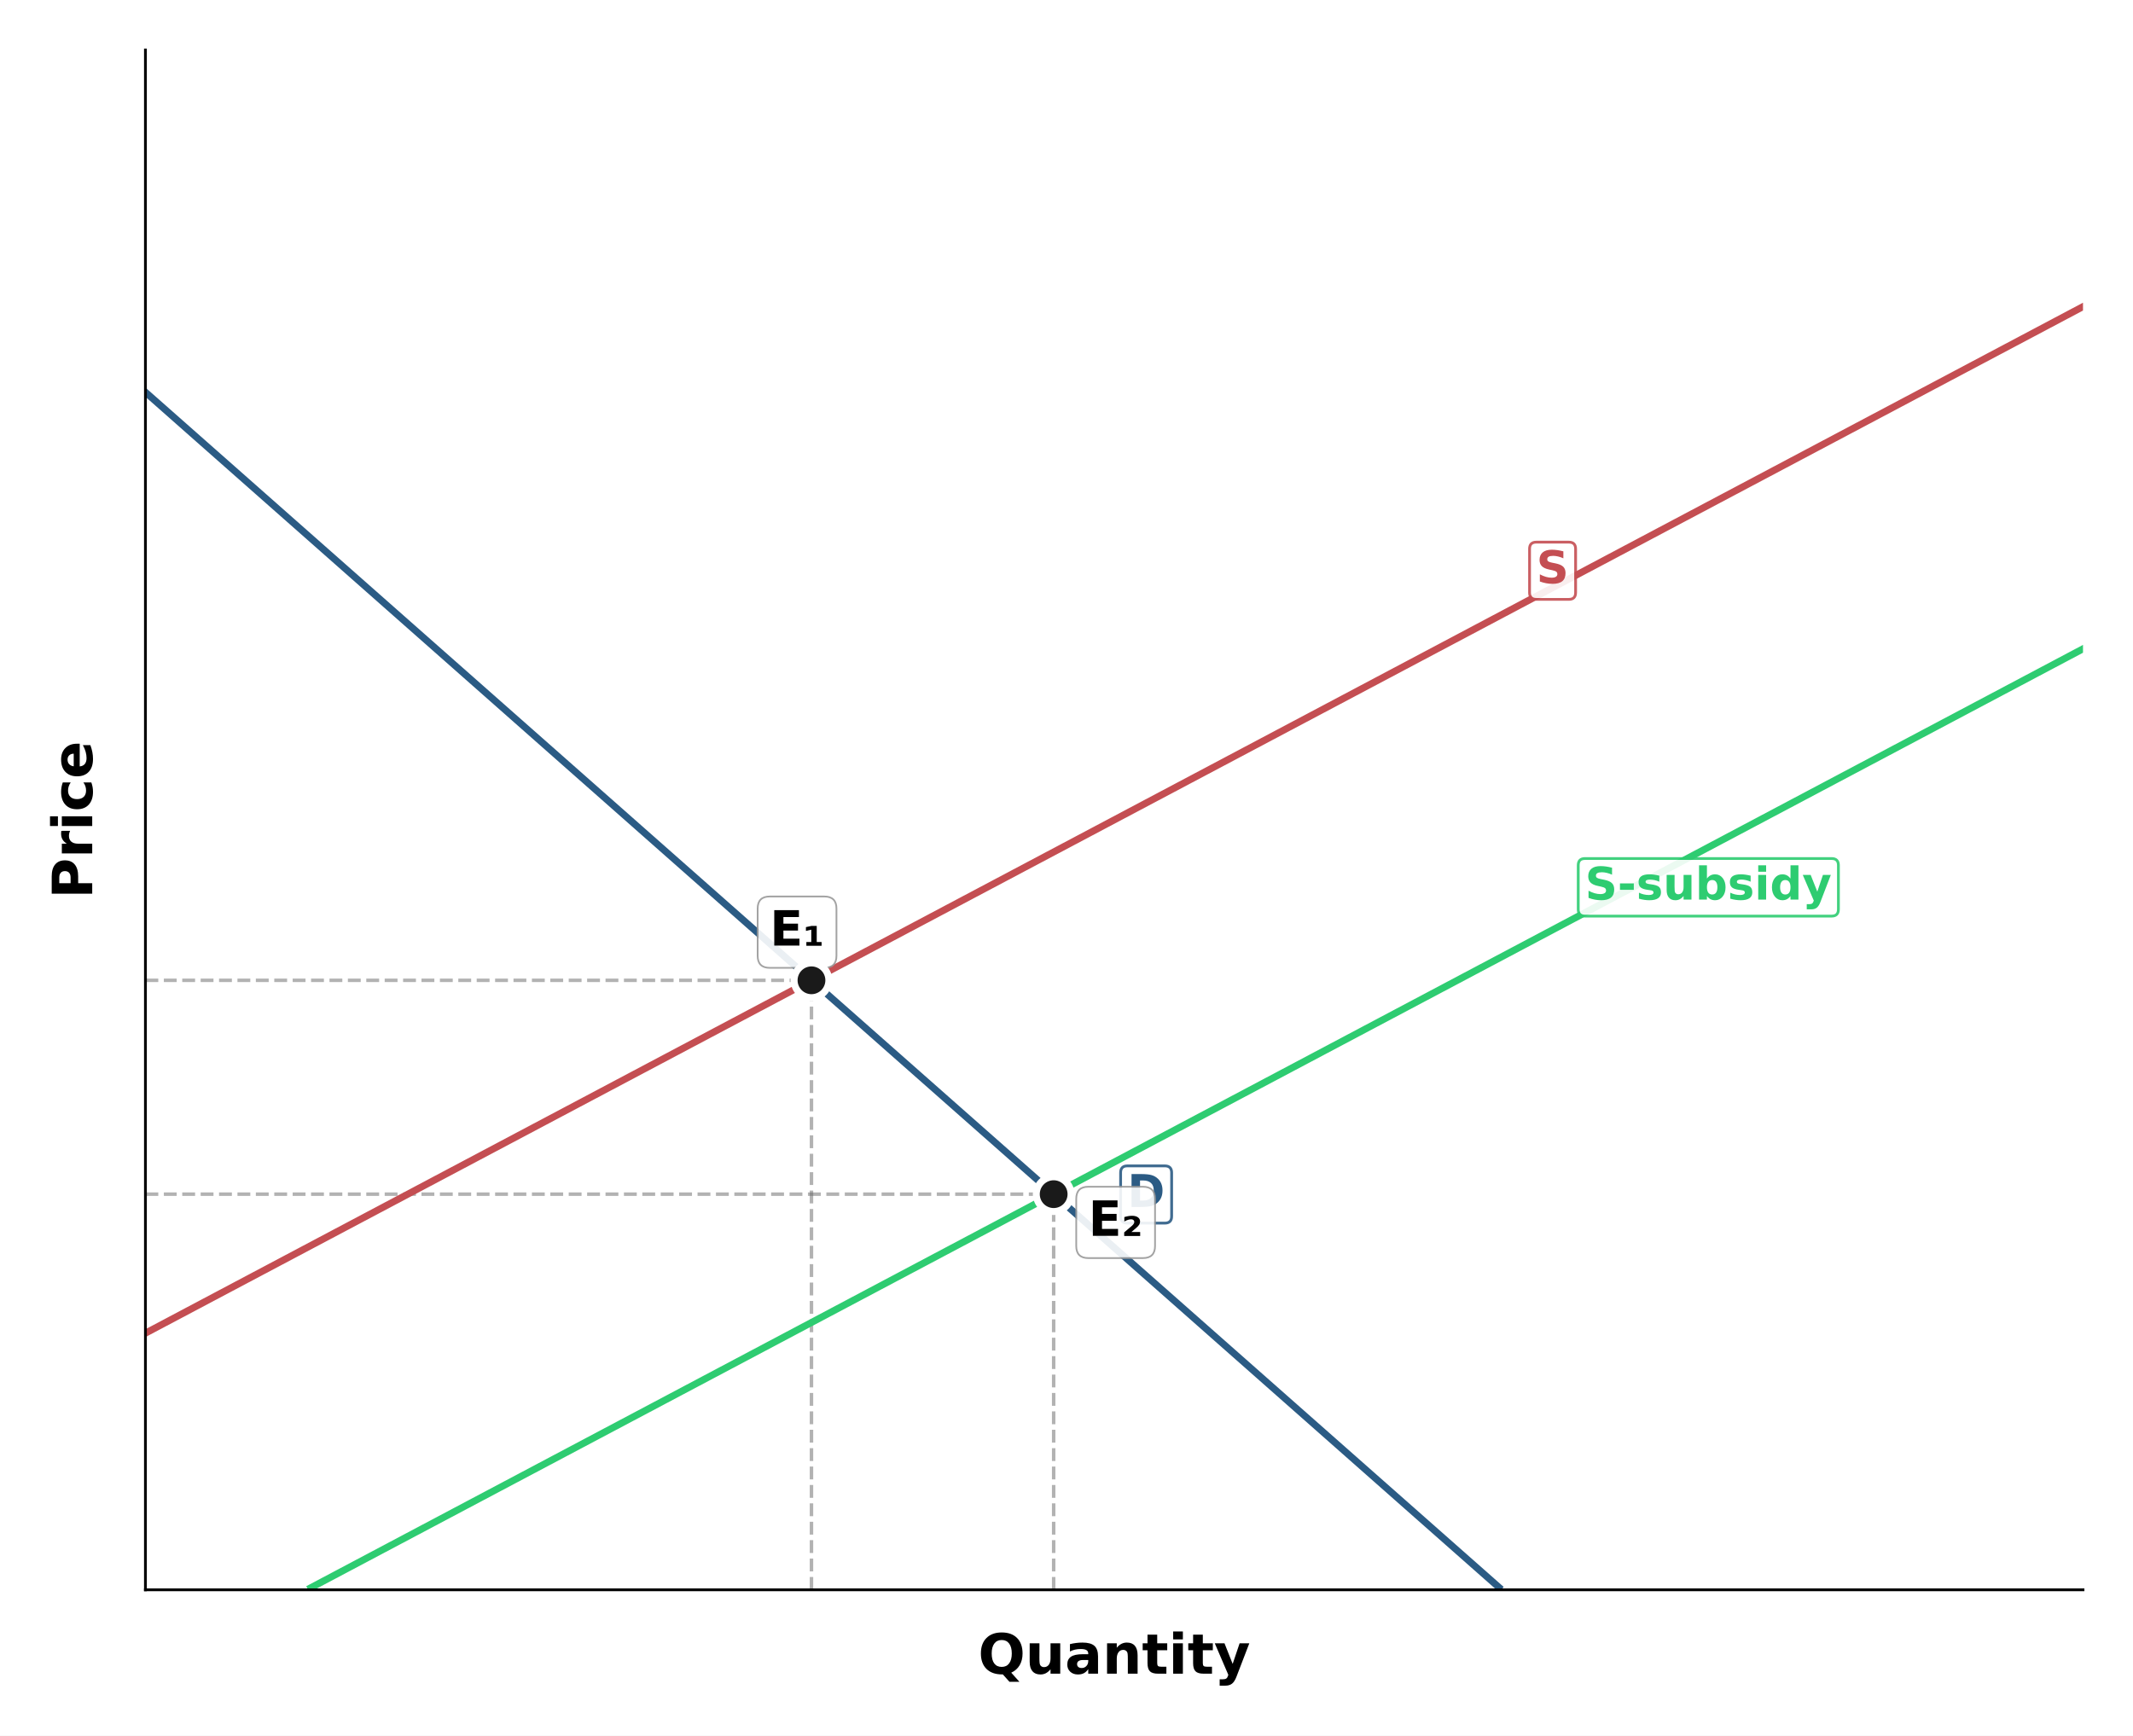
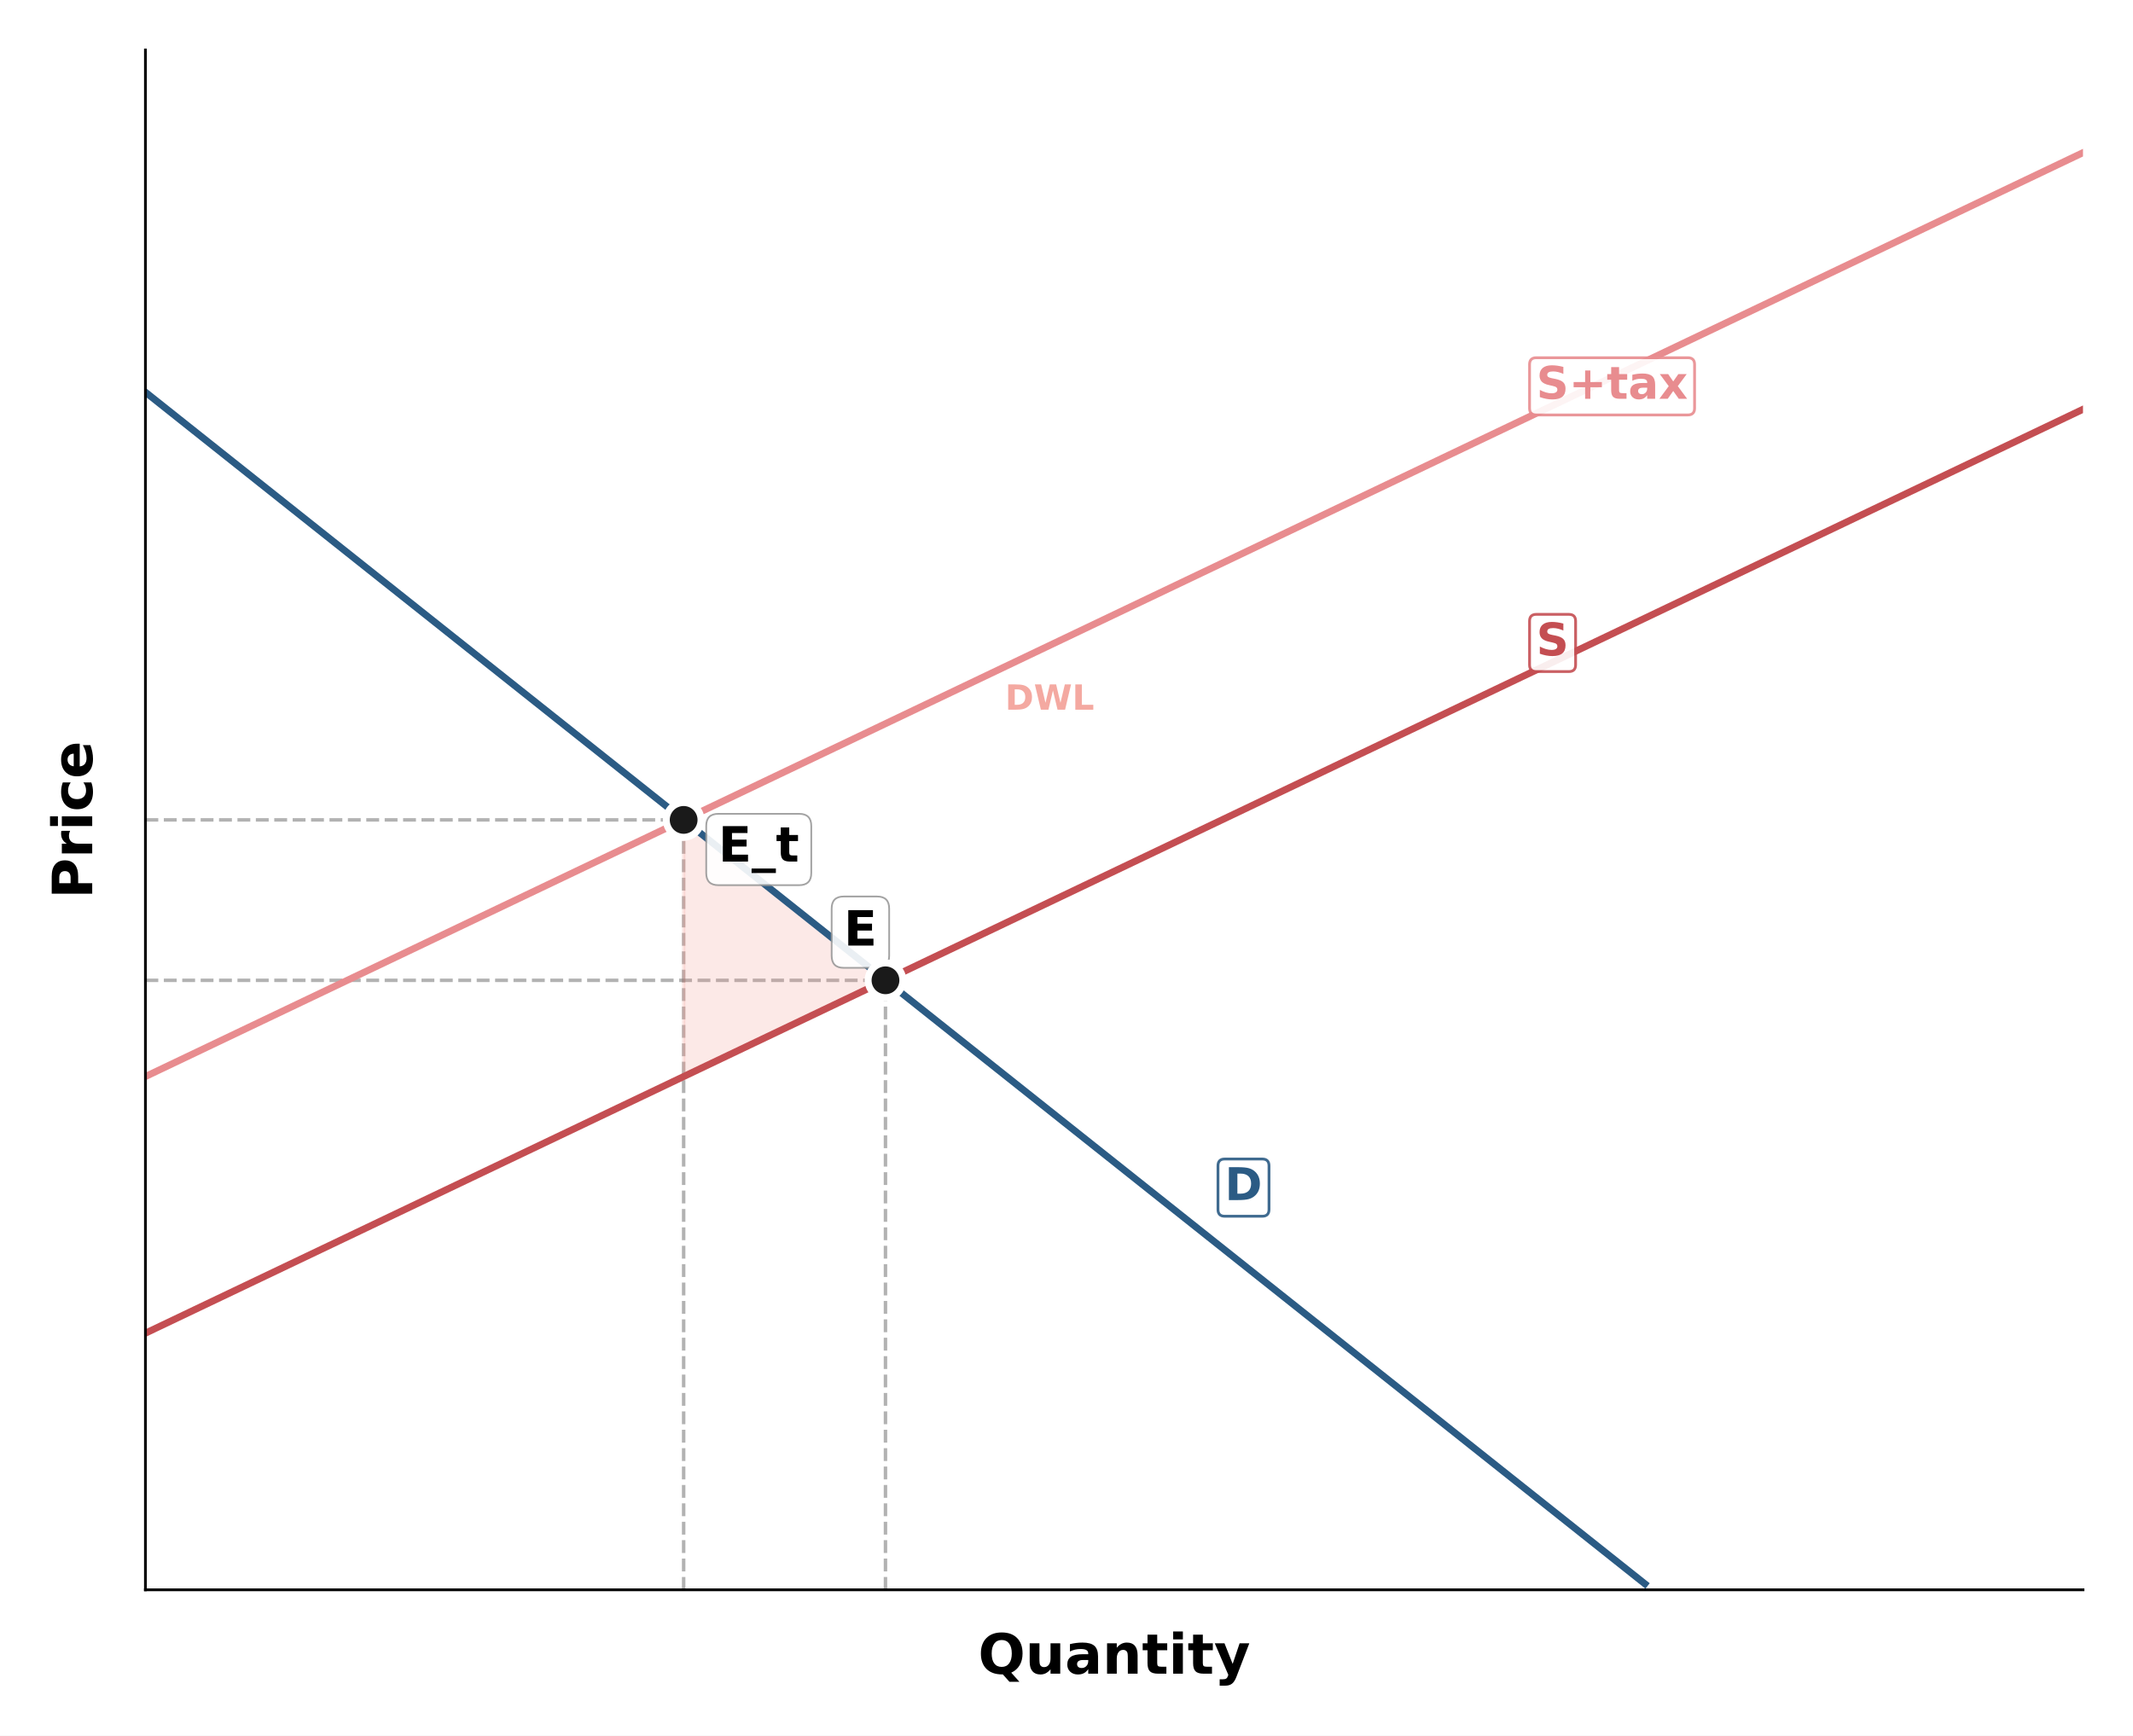
<svg xmlns="http://www.w3.org/2000/svg" xmlns:xlink="http://www.w3.org/1999/xlink" width="614.285pt" height="499.93pt" viewBox="0 0 614.285 499.93" version="1.1">
  <defs>
    <style type="text/css">*{stroke-linejoin: round; stroke-linecap: butt}</style>
  </defs>
  <g id="figure_1">
    <g id="patch_1">
      <path d="M 0 499.93  L 614.285 499.93  L 614.285 0  L 0 0  z " style="fill: #ffffff" />
    </g>
    <g id="axes_1">
      <g id="patch_2">
        <path d="M 41.885 457.92  L 599.885 457.92  L 599.885 14.4  L 41.885 14.4  z " style="fill: #ffffff" />
      </g>
      <g id="line2d_1">
-         <path d="M 233.697 457.92  L 233.697 282.36  " clip-path="url(#pa773e90a48)" style="fill: none; stroke-dasharray: 3.7,1.6; stroke-dashoffset: 0; stroke: #666666; stroke-opacity: 0.5" />
+         <path d="M 255.01 457.92  L 255.01 282.36  " clip-path="url(#p367cf9c9e0)" style="fill: none; stroke-dasharray: 3.7,1.6; stroke-dashoffset: 0; stroke: #666666; stroke-opacity: 0.5" />
      </g>
      <g id="line2d_2">
-         <path d="M 41.885 282.36  L 233.697 282.36  " clip-path="url(#pa773e90a48)" style="fill: none; stroke-dasharray: 3.7,1.6; stroke-dashoffset: 0; stroke: #666666; stroke-opacity: 0.5" />
+         <path d="M 41.885 282.36  L 255.01 282.36  " clip-path="url(#p367cf9c9e0)" style="fill: none; stroke-dasharray: 3.7,1.6; stroke-dashoffset: 0; stroke: #666666; stroke-opacity: 0.5" />
      </g>
      <g id="line2d_3">
-         <path d="M 303.447 457.92  L 303.447 343.96  " clip-path="url(#pa773e90a48)" style="fill: none; stroke-dasharray: 3.7,1.6; stroke-dashoffset: 0; stroke: #666666; stroke-opacity: 0.5" />
+         <path d="M 196.885 457.92  L 196.885 236.16  " clip-path="url(#p367cf9c9e0)" style="fill: none; stroke-dasharray: 3.7,1.6; stroke-dashoffset: 0; stroke: #666666; stroke-opacity: 0.5" />
      </g>
      <g id="line2d_4">
-         <path d="M 41.885 343.96  L 303.447 343.96  " clip-path="url(#pa773e90a48)" style="fill: none; stroke-dasharray: 3.7,1.6; stroke-dashoffset: 0; stroke: #666666; stroke-opacity: 0.5" />
+         <path d="M 41.885 236.16  L 196.885 236.16  " clip-path="url(#p367cf9c9e0)" style="fill: none; stroke-dasharray: 3.7,1.6; stroke-dashoffset: 0; stroke: #666666; stroke-opacity: 0.5" />
+       </g>
+       <g id="PolyCollection_1">
+         <defs>
+           <path id="ma0fd985bd8" d="M 196.885 -189.85  L 196.885 -263.77  L 197.472 -263.303  L 198.059 -262.837  L 198.646 -262.37  L 199.233 -261.903  L 199.821 -261.437  L 200.408 -260.97  L 200.995 -260.503  L 201.582 -260.037  L 202.169 -259.57  L 202.756 -259.103  L 203.343 -258.637  L 203.93 -258.17  L 204.518 -257.703  L 205.105 -257.237  L 205.692 -256.77  L 206.279 -256.303  L 206.866 -255.837  L 207.453 -255.37  L 208.04 -254.903  L 208.627 -254.437  L 209.215 -253.97  L 209.802 -253.503  L 210.389 -253.037  L 210.976 -252.57  L 211.563 -252.103  L 212.15 -251.637  L 212.737 -251.17  L 213.324 -250.703  L 213.912 -250.237  L 214.499 -249.77  L 215.086 -249.303  L 215.673 -248.837  L 216.26 -248.37  L 216.847 -247.903  L 217.434 -247.437  L 218.021 -246.97  L 218.608 -246.503  L 219.196 -246.037  L 219.783 -245.57  L 220.37 -245.103  L 220.957 -244.637  L 221.544 -244.17  L 222.131 -243.703  L 222.718 -243.237  L 223.305 -242.77  L 223.893 -242.303  L 224.48 -241.837  L 225.067 -241.37  L 225.654 -240.903  L 226.241 -240.437  L 226.828 -239.97  L 227.415 -239.503  L 228.002 -239.037  L 228.59 -238.57  L 229.177 -238.103  L 229.764 -237.637  L 230.351 -237.17  L 230.938 -236.703  L 231.525 -236.237  L 232.112 -235.77  L 232.699 -235.303  L 233.287 -234.837  L 233.874 -234.37  L 234.461 -233.903  L 235.048 -233.437  L 235.635 -232.97  L 236.222 -232.503  L 236.809 -232.037  L 237.396 -231.57  L 237.983 -231.103  L 238.571 -230.637  L 239.158 -230.17  L 239.745 -229.703  L 240.332 -229.237  L 240.919 -228.77  L 241.506 -228.303  L 242.093 -227.837  L 242.68 -227.37  L 243.268 -226.903  L 243.855 -226.437  L 244.442 -225.97  L 245.029 -225.503  L 245.616 -225.037  L 246.203 -224.57  L 246.79 -224.103  L 247.377 -223.637  L 247.965 -223.17  L 248.552 -222.703  L 249.139 -222.237  L 249.726 -221.77  L 250.313 -221.303  L 250.9 -220.837  L 251.487 -220.37  L 252.074 -219.903  L 252.662 -219.437  L 253.249 -218.97  L 253.836 -218.503  L 254.423 -218.037  L 255.01 -217.57  L 255.01 -217.57  L 255.01 -217.57  L 254.423 -217.29  L 253.836 -217.01  L 253.249 -216.73  L 252.662 -216.45  L 252.074 -216.17  L 251.487 -215.89  L 250.9 -215.61  L 250.313 -215.33  L 249.726 -215.05  L 249.139 -214.77  L 248.552 -214.49  L 247.965 -214.21  L 247.377 -213.93  L 246.79 -213.65  L 246.203 -213.37  L 245.616 -213.09  L 245.029 -212.81  L 244.442 -212.53  L 243.855 -212.25  L 243.268 -211.97  L 242.68 -211.69  L 242.093 -211.41  L 241.506 -211.13  L 240.919 -210.85  L 240.332 -210.57  L 239.745 -210.29  L 239.158 -210.01  L 238.571 -209.73  L 237.983 -209.45  L 237.396 -209.17  L 236.809 -208.89  L 236.222 -208.61  L 235.635 -208.33  L 235.048 -208.05  L 234.461 -207.77  L 233.874 -207.49  L 233.287 -207.21  L 232.699 -206.93  L 232.112 -206.65  L 231.525 -206.37  L 230.938 -206.09  L 230.351 -205.81  L 229.764 -205.53  L 229.177 -205.25  L 228.59 -204.97  L 228.002 -204.69  L 227.415 -204.41  L 226.828 -204.13  L 226.241 -203.85  L 225.654 -203.57  L 225.067 -203.29  L 224.48 -203.01  L 223.893 -202.73  L 223.305 -202.45  L 222.718 -202.17  L 222.131 -201.89  L 221.544 -201.61  L 220.957 -201.33  L 220.37 -201.05  L 219.783 -200.77  L 219.196 -200.49  L 218.608 -200.21  L 218.021 -199.93  L 217.434 -199.65  L 216.847 -199.37  L 216.26 -199.09  L 215.673 -198.81  L 215.086 -198.53  L 214.499 -198.25  L 213.912 -197.97  L 213.324 -197.69  L 212.737 -197.41  L 212.15 -197.13  L 211.563 -196.85  L 210.976 -196.57  L 210.389 -196.29  L 209.802 -196.01  L 209.215 -195.73  L 208.627 -195.45  L 208.04 -195.17  L 207.453 -194.89  L 206.866 -194.61  L 206.279 -194.33  L 205.692 -194.05  L 205.105 -193.77  L 204.518 -193.49  L 203.93 -193.21  L 203.343 -192.93  L 202.756 -192.65  L 202.169 -192.37  L 201.582 -192.09  L 200.995 -191.81  L 200.408 -191.53  L 199.821 -191.25  L 199.233 -190.97  L 198.646 -190.69  L 198.059 -190.41  L 197.472 -190.13  L 196.885 -189.85  z " style="stroke: #f1948a; stroke-opacity: 0.2" />
+         </defs>
+         <g clip-path="url(#p367cf9c9e0)">
+           <use xlink:href="#ma0fd985bd8" x="0" y="499.93" style="fill: #f1948a; fill-opacity: 0.2; stroke: #f1948a; stroke-opacity: 0.2" />
+         </g>
      </g>
      <g id="matplotlib.axis_1">
        <g id="xtick_1" />
        <g id="xtick_2" />
        <g id="xtick_3" />
        <g id="xtick_4" />
        <g id="xtick_5" />
        <g id="xtick_6" />
+         <g id="xtick_7" />
+         <g id="xtick_8" />
+         <g id="xtick_9" />
+         <g id="xtick_10" />
        <g id="text_1">
          <g transform="translate(281.69 482.0775) scale(0.16 -0.16)">
            <defs>
              <path id="DejaVuSans-Bold-51" d="M 2847 -84  L 2753 -84  Q 1600 -84 959 553  Q 319 1191 319 2328  Q 319 3463 958 4106  Q 1597 4750 2719 4750  Q 3853 4750 4486 4112  Q 5119 3475 5119 2328  Q 5119 1541 4783 972  Q 4447 403 3816 116  L 4756 -934  L 3609 -934  L 2847 -84  z M 2719 3878  Q 2169 3878 1866 3472  Q 1563 3066 1563 2328  Q 1563 1578 1859 1179  Q 2156 781 2719 781  Q 3272 781 3575 1187  Q 3878 1594 3878 2328  Q 3878 3066 3575 3472  Q 3272 3878 2719 3878  z " transform="scale(0.015625)" />
              <path id="DejaVuSans-Bold-75" d="M 500 1363  L 500 3500  L 1625 3500  L 1625 3150  Q 1625 2866 1622 2436  Q 1619 2006 1619 1863  Q 1619 1441 1641 1255  Q 1663 1069 1716 984  Q 1784 875 1895 815  Q 2006 756 2150 756  Q 2500 756 2700 1025  Q 2900 1294 2900 1772  L 2900 3500  L 4019 3500  L 4019 0  L 2900 0  L 2900 506  Q 2647 200 2364 54  Q 2081 -91 1741 -91  Q 1134 -91 817 281  Q 500 653 500 1363  z " transform="scale(0.015625)" />
              <path id="DejaVuSans-Bold-61" d="M 2106 1575  Q 1756 1575 1579 1456  Q 1403 1338 1403 1106  Q 1403 894 1545 773  Q 1688 653 1941 653  Q 2256 653 2472 879  Q 2688 1106 2688 1447  L 2688 1575  L 2106 1575  z M 3816 1997  L 3816 0  L 2688 0  L 2688 519  Q 2463 200 2181 54  Q 1900 -91 1497 -91  Q 953 -91 614 226  Q 275 544 275 1050  Q 275 1666 698 1953  Q 1122 2241 2028 2241  L 2688 2241  L 2688 2328  Q 2688 2594 2478 2717  Q 2269 2841 1825 2841  Q 1466 2841 1156 2769  Q 847 2697 581 2553  L 581 3406  Q 941 3494 1303 3539  Q 1666 3584 2028 3584  Q 2975 3584 3395 3211  Q 3816 2838 3816 1997  z " transform="scale(0.015625)" />
              <path id="DejaVuSans-Bold-6e" d="M 4056 2131  L 4056 0  L 2931 0  L 2931 347  L 2931 1631  Q 2931 2084 2911 2256  Q 2891 2428 2841 2509  Q 2775 2619 2662 2680  Q 2550 2741 2406 2741  Q 2056 2741 1856 2470  Q 1656 2200 1656 1722  L 1656 0  L 538 0  L 538 3500  L 1656 3500  L 1656 2988  Q 1909 3294 2193 3439  Q 2478 3584 2822 3584  Q 3428 3584 3742 3212  Q 4056 2841 4056 2131  z " transform="scale(0.015625)" />
              <path id="DejaVuSans-Bold-74" d="M 1759 4494  L 1759 3500  L 2913 3500  L 2913 2700  L 1759 2700  L 1759 1216  Q 1759 972 1856 886  Q 1953 800 2241 800  L 2816 800  L 2816 0  L 1856 0  Q 1194 0 917 276  Q 641 553 641 1216  L 641 2700  L 84 2700  L 84 3500  L 641 3500  L 641 4494  L 1759 4494  z " transform="scale(0.015625)" />
              <path id="DejaVuSans-Bold-69" d="M 538 3500  L 1656 3500  L 1656 0  L 538 0  L 538 3500  z M 538 4863  L 1656 4863  L 1656 3950  L 538 3950  L 538 4863  z " transform="scale(0.015625)" />
              <path id="DejaVuSans-Bold-79" d="M 78 3500  L 1197 3500  L 2138 1125  L 2938 3500  L 4056 3500  L 2584 -331  Q 2363 -916 2067 -1148  Q 1772 -1381 1288 -1381  L 641 -1381  L 641 -647  L 991 -647  Q 1275 -647 1404 -556  Q 1534 -466 1606 -231  L 1638 -134  L 78 3500  z " transform="scale(0.015625)" />
            </defs>
            <use xlink:href="#DejaVuSans-Bold-51" />
            <use xlink:href="#DejaVuSans-Bold-75" x="85.01" />
            <use xlink:href="#DejaVuSans-Bold-61" x="156.201" />
            <use xlink:href="#DejaVuSans-Bold-6e" x="223.682" />
            <use xlink:href="#DejaVuSans-Bold-74" x="294.873" />
            <use xlink:href="#DejaVuSans-Bold-69" x="342.676" />
            <use xlink:href="#DejaVuSans-Bold-74" x="376.953" />
            <use xlink:href="#DejaVuSans-Bold-79" x="424.756" />
          </g>
        </g>
      </g>
      <g id="matplotlib.axis_2">
        <g id="ytick_1" />
        <g id="ytick_2" />
        <g id="ytick_3" />
        <g id="ytick_4" />
        <g id="ytick_5" />
        <g id="ytick_6" />
        <g id="ytick_7" />
        <g id="ytick_8" />
        <g id="ytick_9" />
        <g id="ytick_10" />
        <g id="text_2">
          <g transform="translate(26.5575 258.88) rotate(-90) scale(0.16 -0.16)">
            <defs>
              <path id="DejaVuSans-Bold-50" d="M 588 4666  L 2584 4666  Q 3475 4666 3951 4270  Q 4428 3875 4428 3144  Q 4428 2409 3951 2014  Q 3475 1619 2584 1619  L 1791 1619  L 1791 0  L 588 0  L 588 4666  z M 1791 3794  L 1791 2491  L 2456 2491  Q 2806 2491 2997 2661  Q 3188 2831 3188 3144  Q 3188 3456 2997 3625  Q 2806 3794 2456 3794  L 1791 3794  z " transform="scale(0.015625)" />
              <path id="DejaVuSans-Bold-72" d="M 3138 2547  Q 2991 2616 2845 2648  Q 2700 2681 2553 2681  Q 2122 2681 1889 2404  Q 1656 2128 1656 1613  L 1656 0  L 538 0  L 538 3500  L 1656 3500  L 1656 2925  Q 1872 3269 2151 3426  Q 2431 3584 2822 3584  Q 2878 3584 2943 3579  Q 3009 3575 3134 3559  L 3138 2547  z " transform="scale(0.015625)" />
              <path id="DejaVuSans-Bold-63" d="M 3366 3391  L 3366 2478  Q 3138 2634 2908 2709  Q 2678 2784 2431 2784  Q 1963 2784 1702 2511  Q 1441 2238 1441 1747  Q 1441 1256 1702 982  Q 1963 709 2431 709  Q 2694 709 2930 787  Q 3166 866 3366 1019  L 3366 103  Q 3103 6 2833 -42  Q 2563 -91 2291 -91  Q 1344 -91 809 395  Q 275 881 275 1747  Q 275 2613 809 3098  Q 1344 3584 2291 3584  Q 2566 3584 2833 3536  Q 3100 3488 3366 3391  z " transform="scale(0.015625)" />
              <path id="DejaVuSans-Bold-65" d="M 4031 1759  L 4031 1441  L 1416 1441  Q 1456 1047 1700 850  Q 1944 653 2381 653  Q 2734 653 3104 758  Q 3475 863 3866 1075  L 3866 213  Q 3469 63 3072 -14  Q 2675 -91 2278 -91  Q 1328 -91 801 392  Q 275 875 275 1747  Q 275 2603 792 3093  Q 1309 3584 2216 3584  Q 3041 3584 3536 3087  Q 4031 2591 4031 1759  z M 2881 2131  Q 2881 2450 2695 2645  Q 2509 2841 2209 2841  Q 1884 2841 1681 2658  Q 1478 2475 1428 2131  L 2881 2131  z " transform="scale(0.015625)" />
            </defs>
            <use xlink:href="#DejaVuSans-Bold-50" />
            <use xlink:href="#DejaVuSans-Bold-72" x="73.291" />
            <use xlink:href="#DejaVuSans-Bold-69" x="122.607" />
            <use xlink:href="#DejaVuSans-Bold-63" x="156.885" />
            <use xlink:href="#DejaVuSans-Bold-65" x="216.162" />
          </g>
        </g>
      </g>
      <g id="line2d_5">
-         <path d="M 41.885 112.96  L 431.644 457.177  L 431.644 457.177  " clip-path="url(#pa773e90a48)" style="fill: none; stroke: #2b5b84; stroke-width: 2; stroke-linecap: square" />
+         <path d="M 41.885 112.96  L 473.704 456.187  L 473.704 456.187  " clip-path="url(#p367cf9c9e0)" style="fill: none; stroke: #2b5b84; stroke-width: 2; stroke-linecap: square" />
      </g>
      <g id="line2d_6">
-         <path d="M 41.885 384  L 599.885 88.32  L 599.885 88.32  " clip-path="url(#pa773e90a48)" style="fill: none; stroke: #c44e52; stroke-width: 2; stroke-linecap: square" />
+         <path d="M 41.885 384  L 599.885 117.888  L 599.885 117.888  " clip-path="url(#p367cf9c9e0)" style="fill: none; stroke: #c44e52; stroke-width: 2; stroke-linecap: square" />
      </g>
      <g id="line2d_7">
-         <path d="M 89.553 457.301  L 599.885 186.88  L 599.885 186.88  " clip-path="url(#pa773e90a48)" style="fill: none; stroke: #2ecc71; stroke-width: 2; stroke-linecap: square" />
+         <path d="M 41.885 310.08  L 599.885 43.968  L 599.885 43.968  " clip-path="url(#p367cf9c9e0)" style="fill: none; stroke: #e88c8f; stroke-width: 2; stroke-linecap: square" />
      </g>
      <g id="patch_3">
        <path d="M 41.885 457.92  L 41.885 14.4  " style="fill: none; stroke: #000000; stroke-width: 0.8; stroke-linejoin: miter; stroke-linecap: square" />
      </g>
      <g id="patch_4">
        <path d="M 41.885 457.92  L 599.885 457.92  " style="fill: none; stroke: #000000; stroke-width: 0.8; stroke-linejoin: miter; stroke-linecap: square" />
      </g>
      <g id="text_3">
        <g id="patch_5">
-           <path d="M 324.679 352.299  L 335.471 352.299  Q 337.421 352.299 337.421 350.349  L 337.421 337.767  Q 337.421 335.817 335.471 335.817  L 324.679 335.817  Q 322.729 335.817 322.729 337.767  L 322.729 350.349  Q 322.729 352.299 324.679 352.299  z " style="fill: #ffffff; opacity: 0.9; stroke: #2b5b84; stroke-width: 0.8; stroke-linejoin: miter" />
-         </g>
-         <g style="fill: #2b5b84" transform="translate(324.679 347.6454) scale(0.13 -0.13)">
+           <path d="M 352.719 350.318  L 363.511 350.318  Q 365.461 350.318 365.461 348.368  L 365.461 335.786  Q 365.461 333.836 363.511 333.836  L 352.719 333.836  Q 350.769 333.836 350.769 335.786  L 350.769 348.368  Q 350.769 350.318 352.719 350.318  z " style="fill: #ffffff; opacity: 0.9; stroke: #2b5b84; stroke-width: 0.8; stroke-linejoin: miter" />
+         </g>
+         <g style="fill: #2b5b84" transform="translate(352.7192 345.6643) scale(0.13 -0.13)">
          <defs>
            <path id="DejaVuSans-Bold-44" d="M 1791 3756  L 1791 909  L 2222 909  Q 2959 909 3348 1275  Q 3738 1641 3738 2338  Q 3738 3031 3350 3393  Q 2963 3756 2222 3756  L 1791 3756  z M 588 4666  L 1856 4666  Q 2919 4666 3439 4514  Q 3959 4363 4331 4000  Q 4659 3684 4818 3271  Q 4978 2859 4978 2338  Q 4978 1809 4818 1395  Q 4659 981 4331 666  Q 3956 303 3431 151  Q 2906 0 1856 0  L 588 0  L 588 4666  z " transform="scale(0.015625)" />
          </defs>
          <use xlink:href="#DejaVuSans-Bold-44" />
        </g>
      </g>
      <g id="text_4">
        <g id="patch_6">
-           <path d="M 442.448 172.638  L 451.81 172.638  Q 453.76 172.638 453.76 170.688  L 453.76 158.106  Q 453.76 156.156 451.81 156.156  L 442.448 156.156  Q 440.498 156.156 440.498 158.106  L 440.498 170.688  Q 440.498 172.638 442.448 172.638  z " style="fill: #ffffff; opacity: 0.9; stroke: #c44e52; stroke-width: 0.8; stroke-linejoin: miter" />
-         </g>
-         <g style="fill: #c44e52" transform="translate(442.4478 167.9839) scale(0.13 -0.13)">
+           <path d="M 442.448 193.439  L 451.81 193.439  Q 453.76 193.439 453.76 191.489  L 453.76 178.908  Q 453.76 176.958 451.81 176.958  L 442.448 176.958  Q 440.498 176.958 440.498 178.908  L 440.498 191.489  Q 440.498 193.439 442.448 193.439  z " style="fill: #ffffff; opacity: 0.9; stroke: #c44e52; stroke-width: 0.8; stroke-linejoin: miter" />
+         </g>
+         <g style="fill: #c44e52" transform="translate(442.4478 188.7855) scale(0.13 -0.13)">
          <defs>
            <path id="DejaVuSans-Bold-53" d="M 3834 4519  L 3834 3531  Q 3450 3703 3084 3790  Q 2719 3878 2394 3878  Q 1963 3878 1756 3759  Q 1550 3641 1550 3391  Q 1550 3203 1689 3098  Q 1828 2994 2194 2919  L 2706 2816  Q 3484 2659 3812 2340  Q 4141 2022 4141 1434  Q 4141 663 3683 286  Q 3225 -91 2284 -91  Q 1841 -91 1394 -6  Q 947 78 500 244  L 500 1259  Q 947 1022 1364 901  Q 1781 781 2169 781  Q 2563 781 2772 912  Q 2981 1044 2981 1288  Q 2981 1506 2839 1625  Q 2697 1744 2272 1838  L 1806 1941  Q 1106 2091 782 2419  Q 459 2747 459 3303  Q 459 4000 909 4375  Q 1359 4750 2203 4750  Q 2588 4750 2994 4692  Q 3400 4634 3834 4519  z " transform="scale(0.015625)" />
          </defs>
          <use xlink:href="#DejaVuSans-Bold-53" />
        </g>
      </g>
      <g id="text_5">
        <g id="patch_7">
-           <path d="M 456.468 263.87  L 527.495 263.87  Q 529.445 263.87 529.445 261.92  L 529.445 249.237  Q 529.445 247.287 527.495 247.287  L 456.468 247.287  Q 454.518 247.287 454.518 249.237  L 454.518 261.92  Q 454.518 263.87 456.468 263.87  z " style="fill: #ffffff; opacity: 0.9; stroke: #2ecc71; stroke-width: 0.8; stroke-linejoin: miter" />
-         </g>
-         <g style="fill: #2ecc71" transform="translate(456.4679 259.1148) scale(0.13 -0.13)">
-           <defs>
-             <path id="DejaVuSans-Bold-2d" d="M 347 2297  L 2309 2297  L 2309 1388  L 347 1388  L 347 2297  z " transform="scale(0.015625)" />
-             <path id="DejaVuSans-Bold-73" d="M 3272 3391  L 3272 2541  Q 2913 2691 2578 2766  Q 2244 2841 1947 2841  Q 1628 2841 1473 2761  Q 1319 2681 1319 2516  Q 1319 2381 1436 2309  Q 1553 2238 1856 2203  L 2053 2175  Q 2913 2066 3209 1816  Q 3506 1566 3506 1031  Q 3506 472 3093 190  Q 2681 -91 1863 -91  Q 1516 -91 1145 -36  Q 775 19 384 128  L 384 978  Q 719 816 1070 734  Q 1422 653 1784 653  Q 2113 653 2278 743  Q 2444 834 2444 1013  Q 2444 1163 2330 1236  Q 2216 1309 1875 1350  L 1678 1375  Q 931 1469 631 1722  Q 331 1975 331 2491  Q 331 3047 712 3315  Q 1094 3584 1881 3584  Q 2191 3584 2531 3537  Q 2872 3491 3272 3391  z " transform="scale(0.015625)" />
-             <path id="DejaVuSans-Bold-62" d="M 2400 722  Q 2759 722 2948 984  Q 3138 1247 3138 1747  Q 3138 2247 2948 2509  Q 2759 2772 2400 2772  Q 2041 2772 1848 2508  Q 1656 2244 1656 1747  Q 1656 1250 1848 986  Q 2041 722 2400 722  z M 1656 2988  Q 1888 3294 2169 3439  Q 2450 3584 2816 3584  Q 3463 3584 3878 3070  Q 4294 2556 4294 1747  Q 4294 938 3878 423  Q 3463 -91 2816 -91  Q 2450 -91 2169 54  Q 1888 200 1656 506  L 1656 0  L 538 0  L 538 4863  L 1656 4863  L 1656 2988  z " transform="scale(0.015625)" />
-             <path id="DejaVuSans-Bold-64" d="M 2919 2988  L 2919 4863  L 4044 4863  L 4044 0  L 2919 0  L 2919 506  Q 2688 197 2409 53  Q 2131 -91 1766 -91  Q 1119 -91 703 423  Q 288 938 288 1747  Q 288 2556 703 3070  Q 1119 3584 1766 3584  Q 2128 3584 2408 3439  Q 2688 3294 2919 2988  z M 2181 722  Q 2541 722 2730 984  Q 2919 1247 2919 1747  Q 2919 2247 2730 2509  Q 2541 2772 2181 2772  Q 1825 2772 1636 2509  Q 1447 2247 1447 1747  Q 1447 1247 1636 984  Q 1825 722 2181 722  z " transform="scale(0.015625)" />
+           <path d="M 442.448 119.519  L 486.075 119.519  Q 488.025 119.519 488.025 117.569  L 488.025 104.988  Q 488.025 103.038 486.075 103.038  L 442.448 103.038  Q 440.498 103.038 440.498 104.988  L 440.498 117.569  Q 440.498 119.519 442.448 119.519  z " style="fill: #ffffff; opacity: 0.9; stroke: #e88c8f; stroke-width: 0.8; stroke-linejoin: miter" />
+         </g>
+         <g style="fill: #e88c8f" transform="translate(442.4478 114.8655) scale(0.13 -0.13)">
+           <defs>
+             <path id="DejaVuSans-Bold-2b" d="M 3053 4013  L 3053 2375  L 4684 2375  L 4684 1638  L 3053 1638  L 3053 0  L 2309 0  L 2309 1638  L 678 1638  L 678 2375  L 2309 2375  L 2309 4013  L 3053 4013  z " transform="scale(0.015625)" />
+             <path id="DejaVuSans-Bold-78" d="M 1422 1791  L 159 3500  L 1344 3500  L 2059 2463  L 2784 3500  L 3969 3500  L 2706 1797  L 4031 0  L 2847 0  L 2059 1106  L 1281 0  L 97 0  L 1422 1791  z " transform="scale(0.015625)" />
          </defs>
          <use xlink:href="#DejaVuSans-Bold-53" />
-           <use xlink:href="#DejaVuSans-Bold-2d" x="72.021" />
-           <use xlink:href="#DejaVuSans-Bold-73" x="113.525" />
-           <use xlink:href="#DejaVuSans-Bold-75" x="173.047" />
-           <use xlink:href="#DejaVuSans-Bold-62" x="244.238" />
-           <use xlink:href="#DejaVuSans-Bold-73" x="315.82" />
-           <use xlink:href="#DejaVuSans-Bold-69" x="375.342" />
-           <use xlink:href="#DejaVuSans-Bold-64" x="409.619" />
-           <use xlink:href="#DejaVuSans-Bold-79" x="481.201" />
+           <use xlink:href="#DejaVuSans-Bold-2b" x="72.021" />
+           <use xlink:href="#DejaVuSans-Bold-74" x="155.811" />
+           <use xlink:href="#DejaVuSans-Bold-61" x="203.613" />
+           <use xlink:href="#DejaVuSans-Bold-78" x="271.094" />
        </g>
      </g>
      <g id="text_6">
        <g id="patch_8">
-           <path d="M 221.697 278.772  L 237.393 278.772  Q 240.893 278.772 240.893 275.272  L 240.893 261.722  Q 240.893 258.222 237.393 258.222  L 221.697 258.222  Q 218.197 258.222 218.197 261.722  L 218.197 275.272  Q 218.197 278.772 221.697 278.772  z " style="fill: #ffffff; opacity: 0.9; stroke: #999999; stroke-width: 0.5; stroke-linejoin: miter" />
-         </g>
-         <g transform="translate(221.6975 272.36) scale(0.14 -0.14)">
+           <path d="M 243.01 278.772  L 252.574 278.772  Q 256.074 278.772 256.074 275.272  L 256.074 261.722  Q 256.074 258.222 252.574 258.222  L 243.01 258.222  Q 239.51 258.222 239.51 261.722  L 239.51 275.272  Q 239.51 278.772 243.01 278.772  z " style="fill: #ffffff; opacity: 0.9; stroke: #999999; stroke-width: 0.5; stroke-linejoin: miter" />
+         </g>
+         <g transform="translate(243.01 272.36) scale(0.14 -0.14)">
          <defs>
            <path id="DejaVuSans-Bold-45" d="M 588 4666  L 3834 4666  L 3834 3756  L 1791 3756  L 1791 2888  L 3713 2888  L 3713 1978  L 1791 1978  L 1791 909  L 3903 909  L 3903 0  L 588 0  L 588 4666  z " transform="scale(0.015625)" />
-             <path id="DejaVuSans-Bold-2081" d="M 441 466  L 1088 466  L 1088 2094  L 384 1932  L 384 2432  L 1100 2585  L 1806 2585  L 1806 466  L 2444 466  L 2444 -24  L 441 -24  L 441 466  z " transform="scale(0.015625)" />
          </defs>
          <use xlink:href="#DejaVuSans-Bold-45" />
-           <use xlink:href="#DejaVuSans-Bold-2081" x="68.311" />
        </g>
      </g>
      <g id="text_7">
        <g id="patch_9">
-           <path d="M 313.447 362.372  L 329.143 362.372  Q 332.643 362.372 332.643 358.872  L 332.643 345.322  Q 332.643 341.822 329.143 341.822  L 313.447 341.822  Q 309.947 341.822 309.947 345.322  L 309.947 358.872  Q 309.947 362.372 313.447 362.372  z " style="fill: #ffffff; opacity: 0.9; stroke: #999999; stroke-width: 0.5; stroke-linejoin: miter" />
-         </g>
-         <g transform="translate(313.4475 355.96) scale(0.14 -0.14)">
-           <defs>
-             <path id="DejaVuSans-Bold-2082" d="M 1288 501  L 2444 501  L 2444 -24  L 341 -24  L 341 454  L 1319 1285  Q 1509 1451 1590 1576  Q 1672 1701 1672 1826  Q 1672 1982 1558 2079  Q 1444 2176 1259 2176  Q 1066 2176 844 2105  Q 622 2035 359 1888  L 359 2469  Q 631 2554 886 2596  Q 1141 2638 1375 2638  Q 1869 2638 2150 2436  Q 2431 2235 2431 1888  Q 2431 1663 2320 1474  Q 2209 1285 1894 1016  L 1288 501  z " transform="scale(0.015625)" />
+           <path d="M 206.885 254.961  L 230.14 254.961  Q 233.64 254.961 233.64 251.461  L 233.64 237.912  Q 233.64 234.412 230.14 234.412  L 206.885 234.412  Q 203.385 234.412 203.385 237.912  L 203.385 251.461  Q 203.385 254.961 206.885 254.961  z " style="fill: #ffffff; opacity: 0.9; stroke: #999999; stroke-width: 0.5; stroke-linejoin: miter" />
+         </g>
+         <g transform="translate(206.885 248.16) scale(0.14 -0.14)">
+           <defs>
+             <path id="DejaVuSans-Bold-5f" d="M 3200 -916  L 3200 -1509  L 0 -1509  L 0 -916  L 3200 -916  z " transform="scale(0.015625)" />
          </defs>
          <use xlink:href="#DejaVuSans-Bold-45" />
-           <use xlink:href="#DejaVuSans-Bold-2082" x="68.311" />
+           <use xlink:href="#DejaVuSans-Bold-5f" x="68.311" />
+           <use xlink:href="#DejaVuSans-Bold-74" x="118.311" />
+         </g>
+       </g>
+       <g id="text_8">
+         <g style="fill: #f1948a; opacity: 0.8" transform="translate(289.4334 204.4234) scale(0.1 -0.1)">
+           <defs>
+             <path id="DejaVuSans-Bold-57" d="M 191 4666  L 1344 4666  L 2150 1275  L 2950 4666  L 4109 4666  L 4909 1275  L 5716 4666  L 6859 4666  L 5759 0  L 4372 0  L 3525 3547  L 2688 0  L 1300 0  L 191 4666  z " transform="scale(0.015625)" />
+             <path id="DejaVuSans-Bold-4c" d="M 588 4666  L 1791 4666  L 1791 909  L 3903 909  L 3903 0  L 588 0  L 588 4666  z " transform="scale(0.015625)" />
+           </defs>
+           <use xlink:href="#DejaVuSans-Bold-44" />
+           <use xlink:href="#DejaVuSans-Bold-57" x="83.008" />
+           <use xlink:href="#DejaVuSans-Bold-4c" x="193.311" />
        </g>
      </g>
      <g id="line2d_8">
        <defs>
-           <path id="m85809b78f6" d="M 0 5  C 1.326 5 2.598 4.473 3.536 3.536  C 4.473 2.598 5 1.326 5 0  C 5 -1.326 4.473 -2.598 3.536 -3.536  C 2.598 -4.473 1.326 -5 0 -5  C -1.326 -5 -2.598 -4.473 -3.536 -3.536  C -4.473 -2.598 -5 -1.326 -5 0  C -5 1.326 -4.473 2.598 -3.536 3.536  C -2.598 4.473 -1.326 5 0 5  z " style="stroke: #ffffff; stroke-width: 2" />
+           <path id="mf846d9240c" d="M 0 5  C 1.326 5 2.598 4.473 3.536 3.536  C 4.473 2.598 5 1.326 5 0  C 5 -1.326 4.473 -2.598 3.536 -3.536  C 2.598 -4.473 1.326 -5 0 -5  C -1.326 -5 -2.598 -4.473 -3.536 -3.536  C -4.473 -2.598 -5 -1.326 -5 0  C -5 1.326 -4.473 2.598 -3.536 3.536  C -2.598 4.473 -1.326 5 0 5  z " style="stroke: #ffffff; stroke-width: 2" />
        </defs>
-         <g clip-path="url(#pa773e90a48)">
-           <use xlink:href="#m85809b78f6" x="233.697" y="282.36" style="fill: #1a1a1a; stroke: #ffffff; stroke-width: 2" />
+         <g clip-path="url(#p367cf9c9e0)">
+           <use xlink:href="#mf846d9240c" x="255.01" y="282.36" style="fill: #1a1a1a; stroke: #ffffff; stroke-width: 2" />
        </g>
      </g>
      <g id="line2d_9">
-         <g clip-path="url(#pa773e90a48)">
-           <use xlink:href="#m85809b78f6" x="303.447" y="343.96" style="fill: #1a1a1a; stroke: #ffffff; stroke-width: 2" />
+         <g clip-path="url(#p367cf9c9e0)">
+           <use xlink:href="#mf846d9240c" x="196.885" y="236.16" style="fill: #1a1a1a; stroke: #ffffff; stroke-width: 2" />
        </g>
      </g>
    </g>
  </g>
  <defs>
-     <clipPath id="pa773e90a48">
+     <clipPath id="p367cf9c9e0">
      <rect x="41.885" y="14.4" width="558" height="443.52" />
    </clipPath>
  </defs>
</svg>
